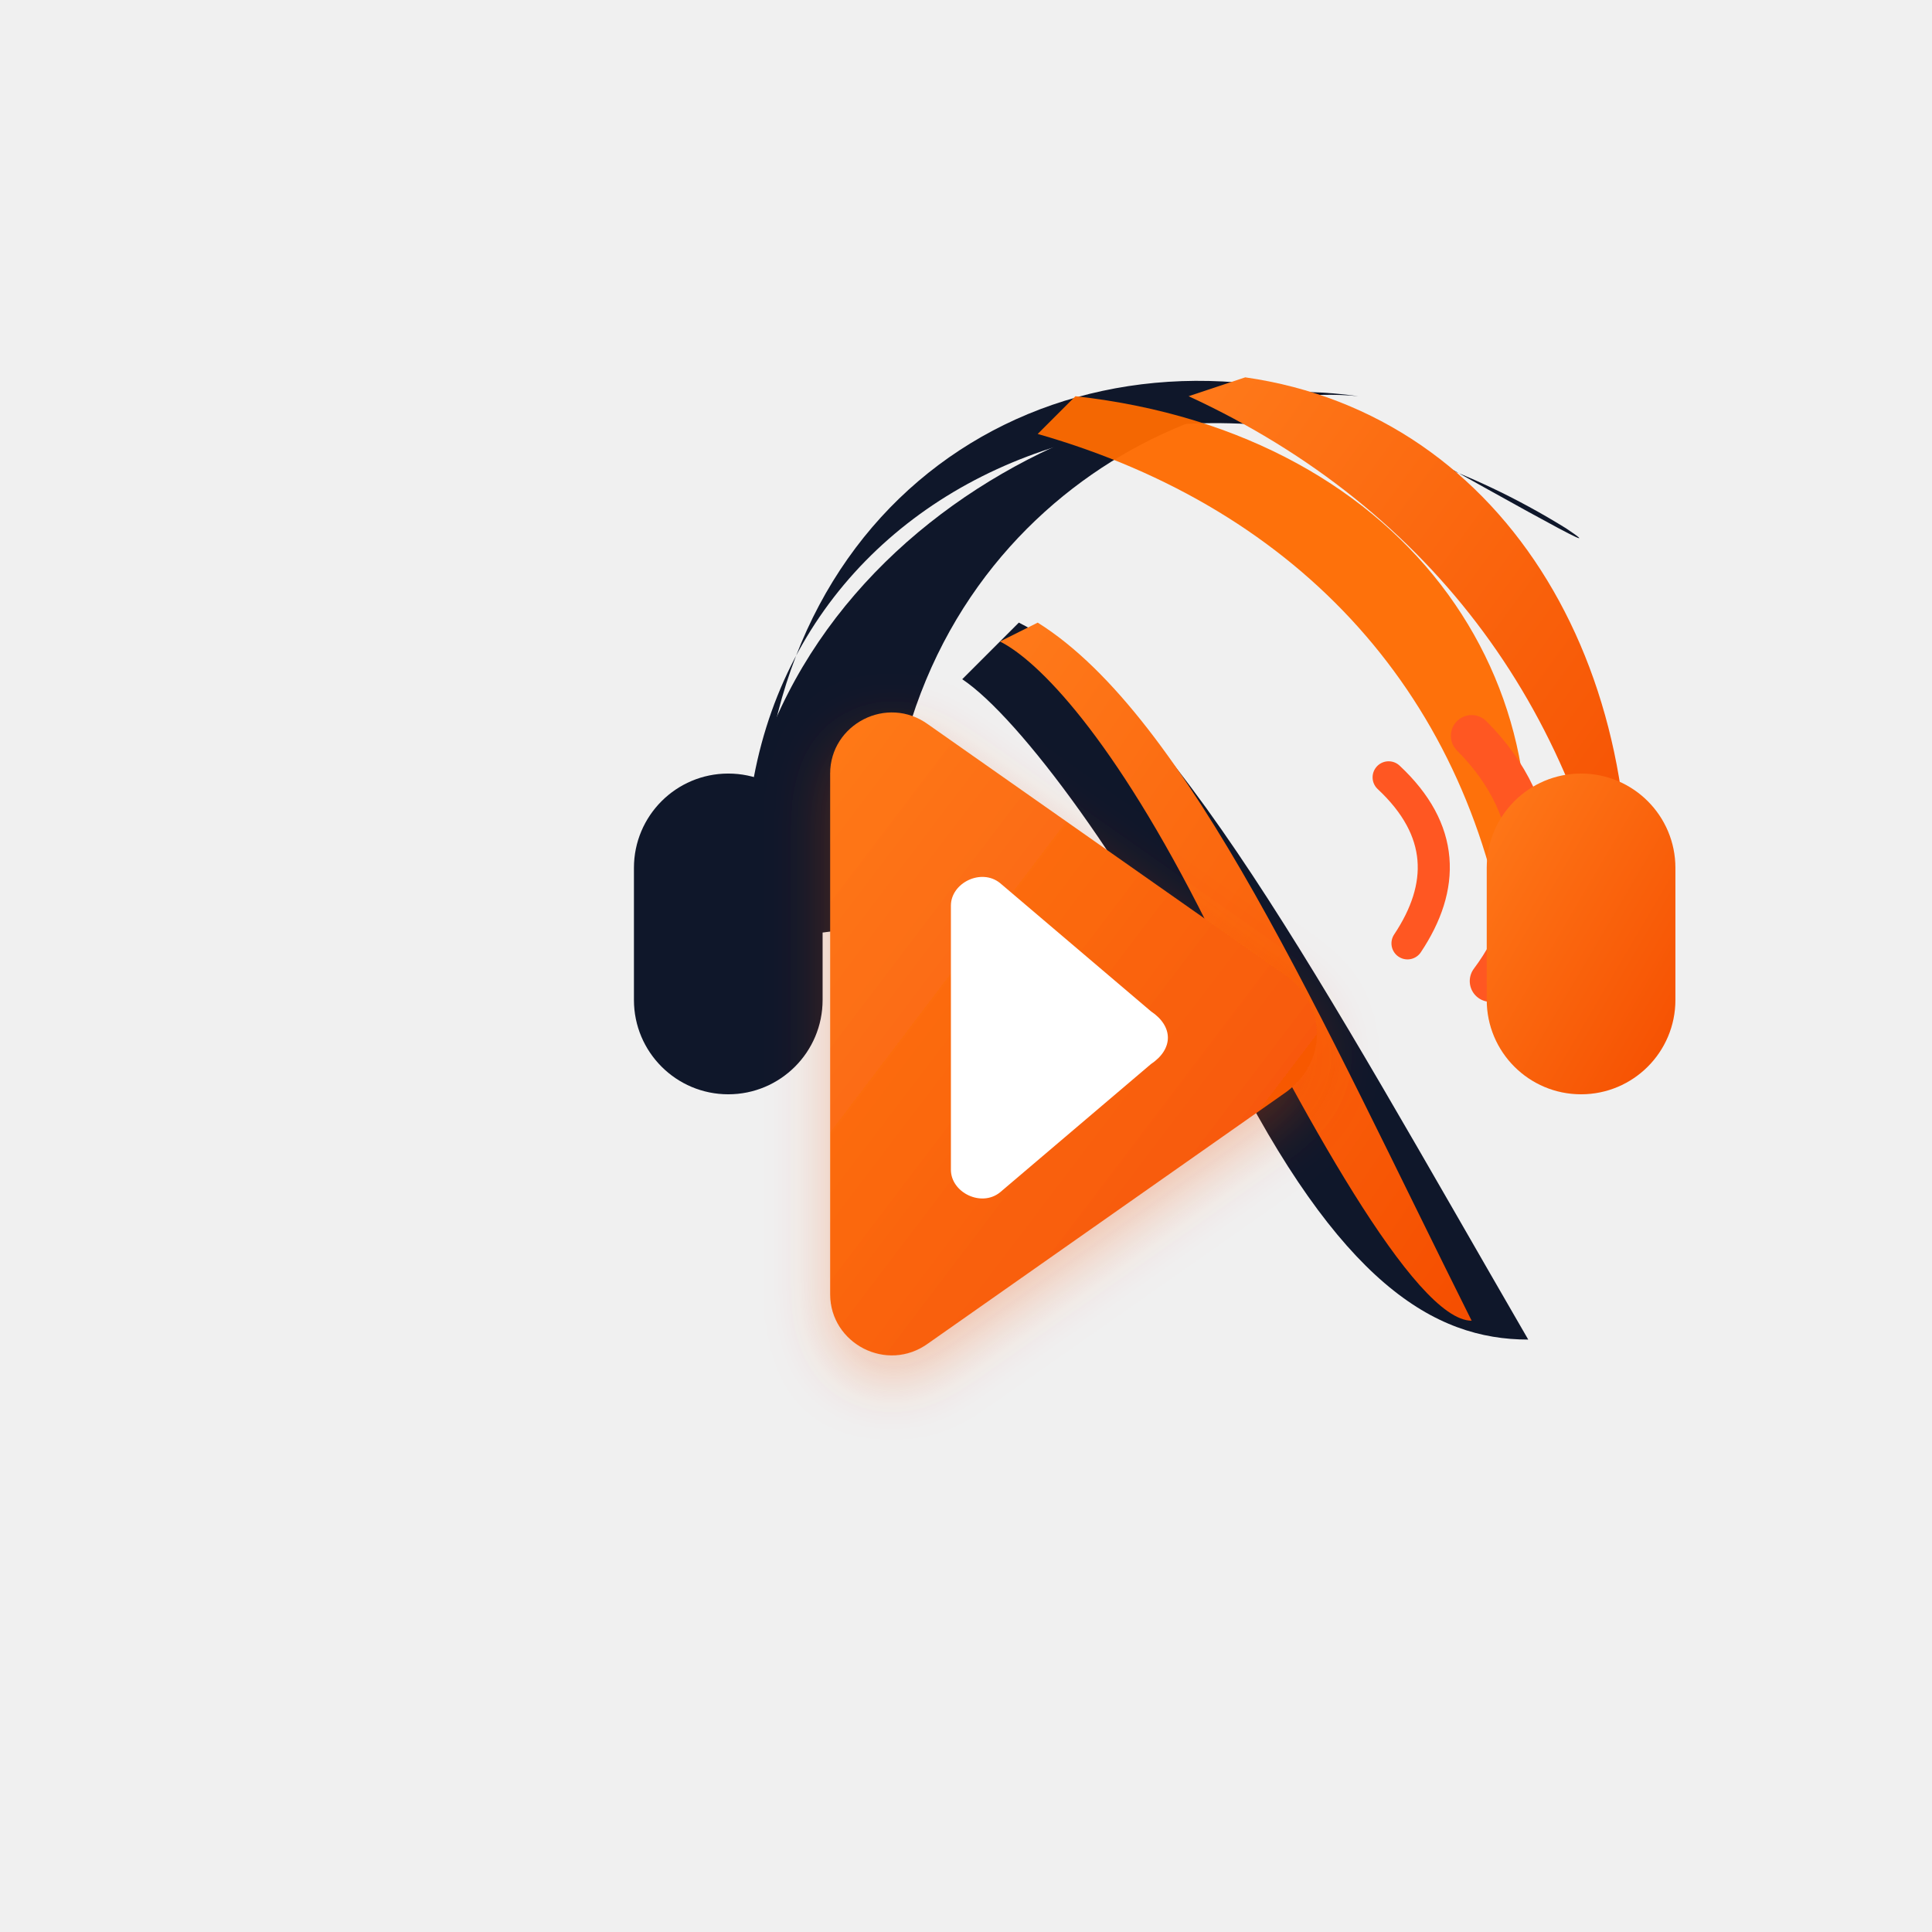
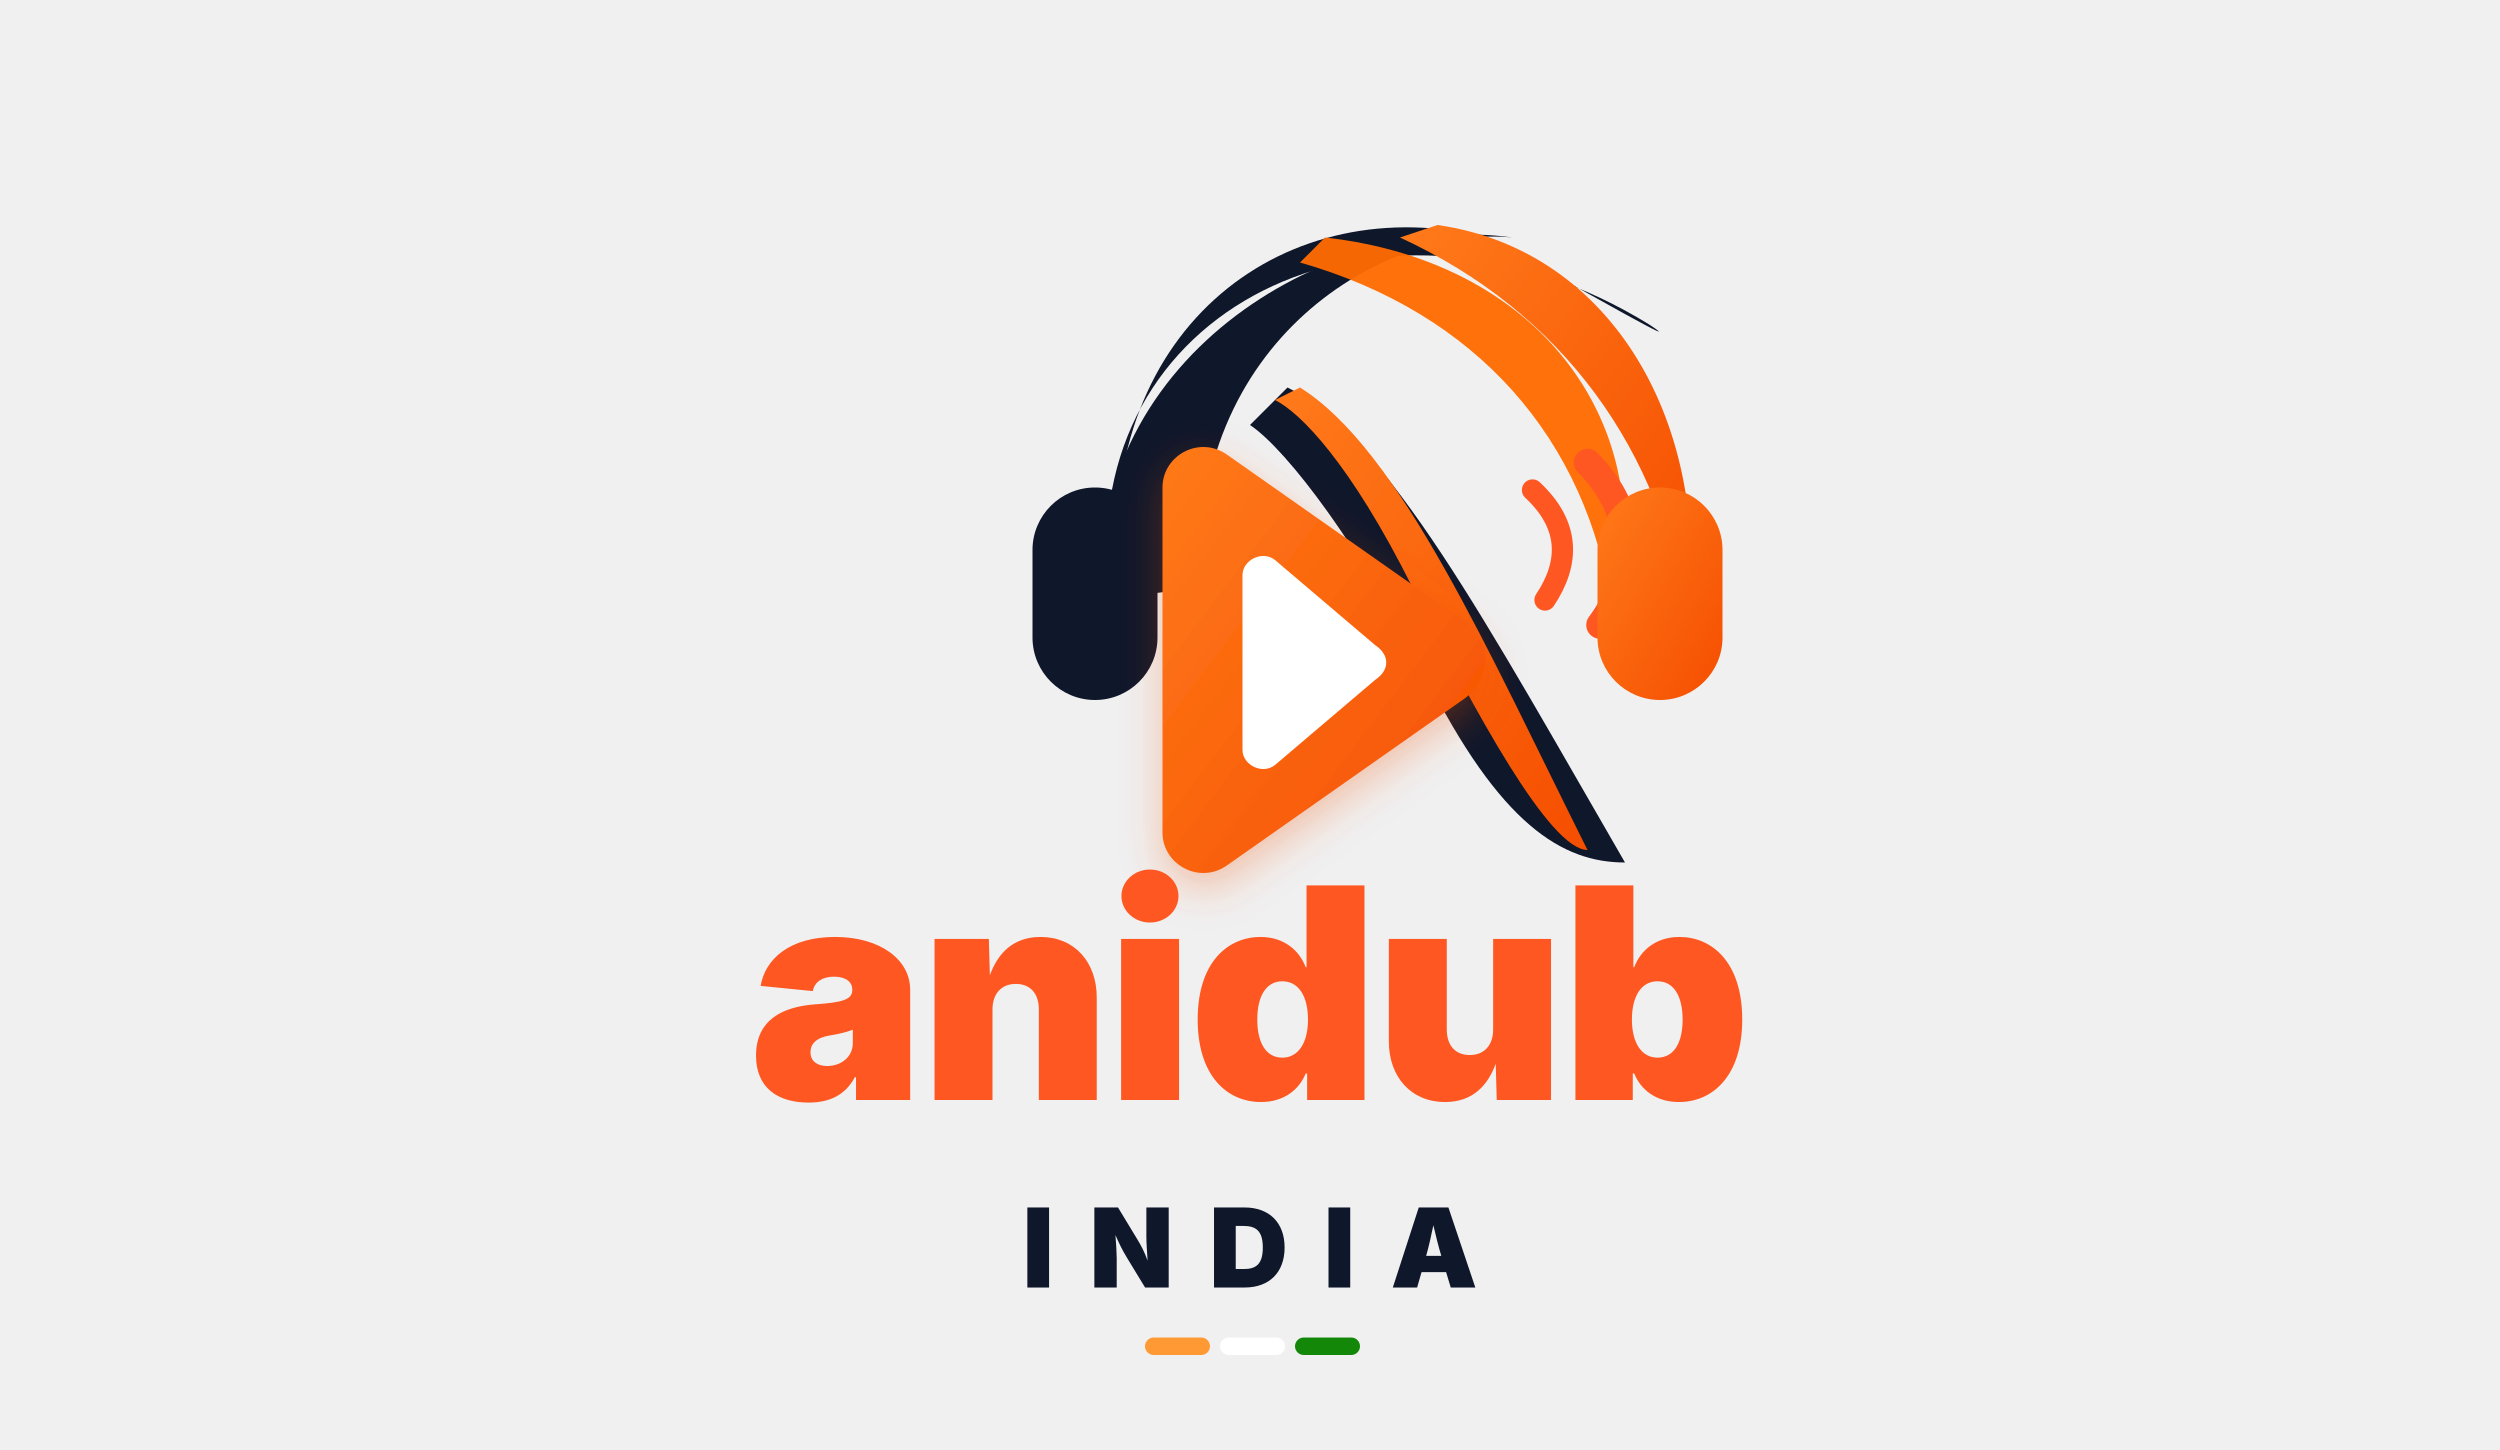
- <svg xmlns="http://www.w3.org/2000/svg" viewBox="0 0 512 512" width="512" height="512">
+ <svg xmlns="http://www.w3.org/2000/svg" viewBox="0 0 1000 580" width="1000" height="580">
  <defs>
    <linearGradient id="orangeGrad" x1="0%" y1="0%" x2="100%" y2="100%">
      <stop offset="0%" stop-color="#ff7a1a" />
      <stop offset="100%" stop-color="#f54e00" />
    </linearGradient>
    <filter id="markGlow" x="-20%" y="-20%" width="140%" height="140%">
      <feDropShadow dx="0" dy="6" stdDeviation="8" flood-color="#f54e00" flood-opacity="0.3" />
    </filter>
  </defs>
-   <g transform="translate(0, 10)">
+   <g transform="translate(245, 0) scale(1.0)">
    <path d="M 195 240 C 190 140, 290 85, 360 95 C 310 90, 230 135, 235 235 Z" fill="#0f172a" />
    <path d="M 198 230 C 190 120, 310 65, 415 130 C 430 140, 395 120, 350 95 C 270 75, 195 130, 202 230 Z" fill="#0f172a" />
    <path d="M 330 90 C 400 100, 440 170, 430 250 C 420 180, 380 125, 315 95 Z" fill="url(#orangeGrad)" />
    <path d="M 285 95 C 375 105, 420 175, 400 245 C 390 175, 345 125, 275 105 Z" fill="#ff6b00" opacity="0.95" />
    <path d="M 390 185 C 410 205, 410 230, 395 250" stroke="#ff5722" stroke-width="11" stroke-linecap="round" fill="none" />
    <path d="M 368 196 C 383 210, 383 225, 373 240" stroke="#ff5722" stroke-width="8.5" stroke-linecap="round" fill="none" />
    <rect x="168" y="195" width="50" height="85" rx="25" fill="#0f172a" />
    <rect x="394" y="195" width="50" height="85" rx="25" fill="url(#orangeGrad)" />
    <path d="M 270 155 C 310 175, 350 250, 405 345 C 380 345, 355 330, 325 270 C 300 220, 270 180, 255 170 Z" fill="#0f172a" />
    <path d="M 275 155 C 315 180, 350 260, 390 340 C 375 340, 345 285, 320 235 C 295 185, 275 165, 265 160 Z" fill="url(#orangeGrad)" />
    <path d="M 220 195 C 220 182, 235 174, 246 182 L 340 248 C 352 256, 352 272, 340 280 L 246 346 C 235 354, 220 346, 220 333 Z" fill="url(#orangeGrad)" filter="url(#markGlow)" />
    <path d="M 252 230 C 252 224, 260 220, 265 224 L 305 258 C 311 262, 311 268, 305 272 L 265 306 C 260 310, 252 306, 252 300 Z" fill="#ffffff" />
  </g>
+   <text x="500" y="440" text-anchor="middle" font-family="system-ui, -apple-system, 'Montserrat', 'Nunito', 'Arial Black', sans-serif" font-weight="900" font-size="118" letter-spacing="-2" fill="#ff5722">anidub</text>
+   <text x="500" y="515" text-anchor="middle" font-family="system-ui, -apple-system, 'Montserrat', 'Inter', 'Arial Black', sans-serif" font-weight="900" font-size="44" letter-spacing="14" fill="#0f172a">INDIA</text>
+   <g transform="translate(458, 535)">
+     <rect x="0" y="0" width="26" height="7" rx="3.5" fill="#ff9933" />
+     <rect x="30" y="0" width="26" height="7" rx="3.5" fill="#ffffff" />
+     <rect x="60" y="0" width="26" height="7" rx="3.5" fill="#138808" />
+   </g>
</svg>
